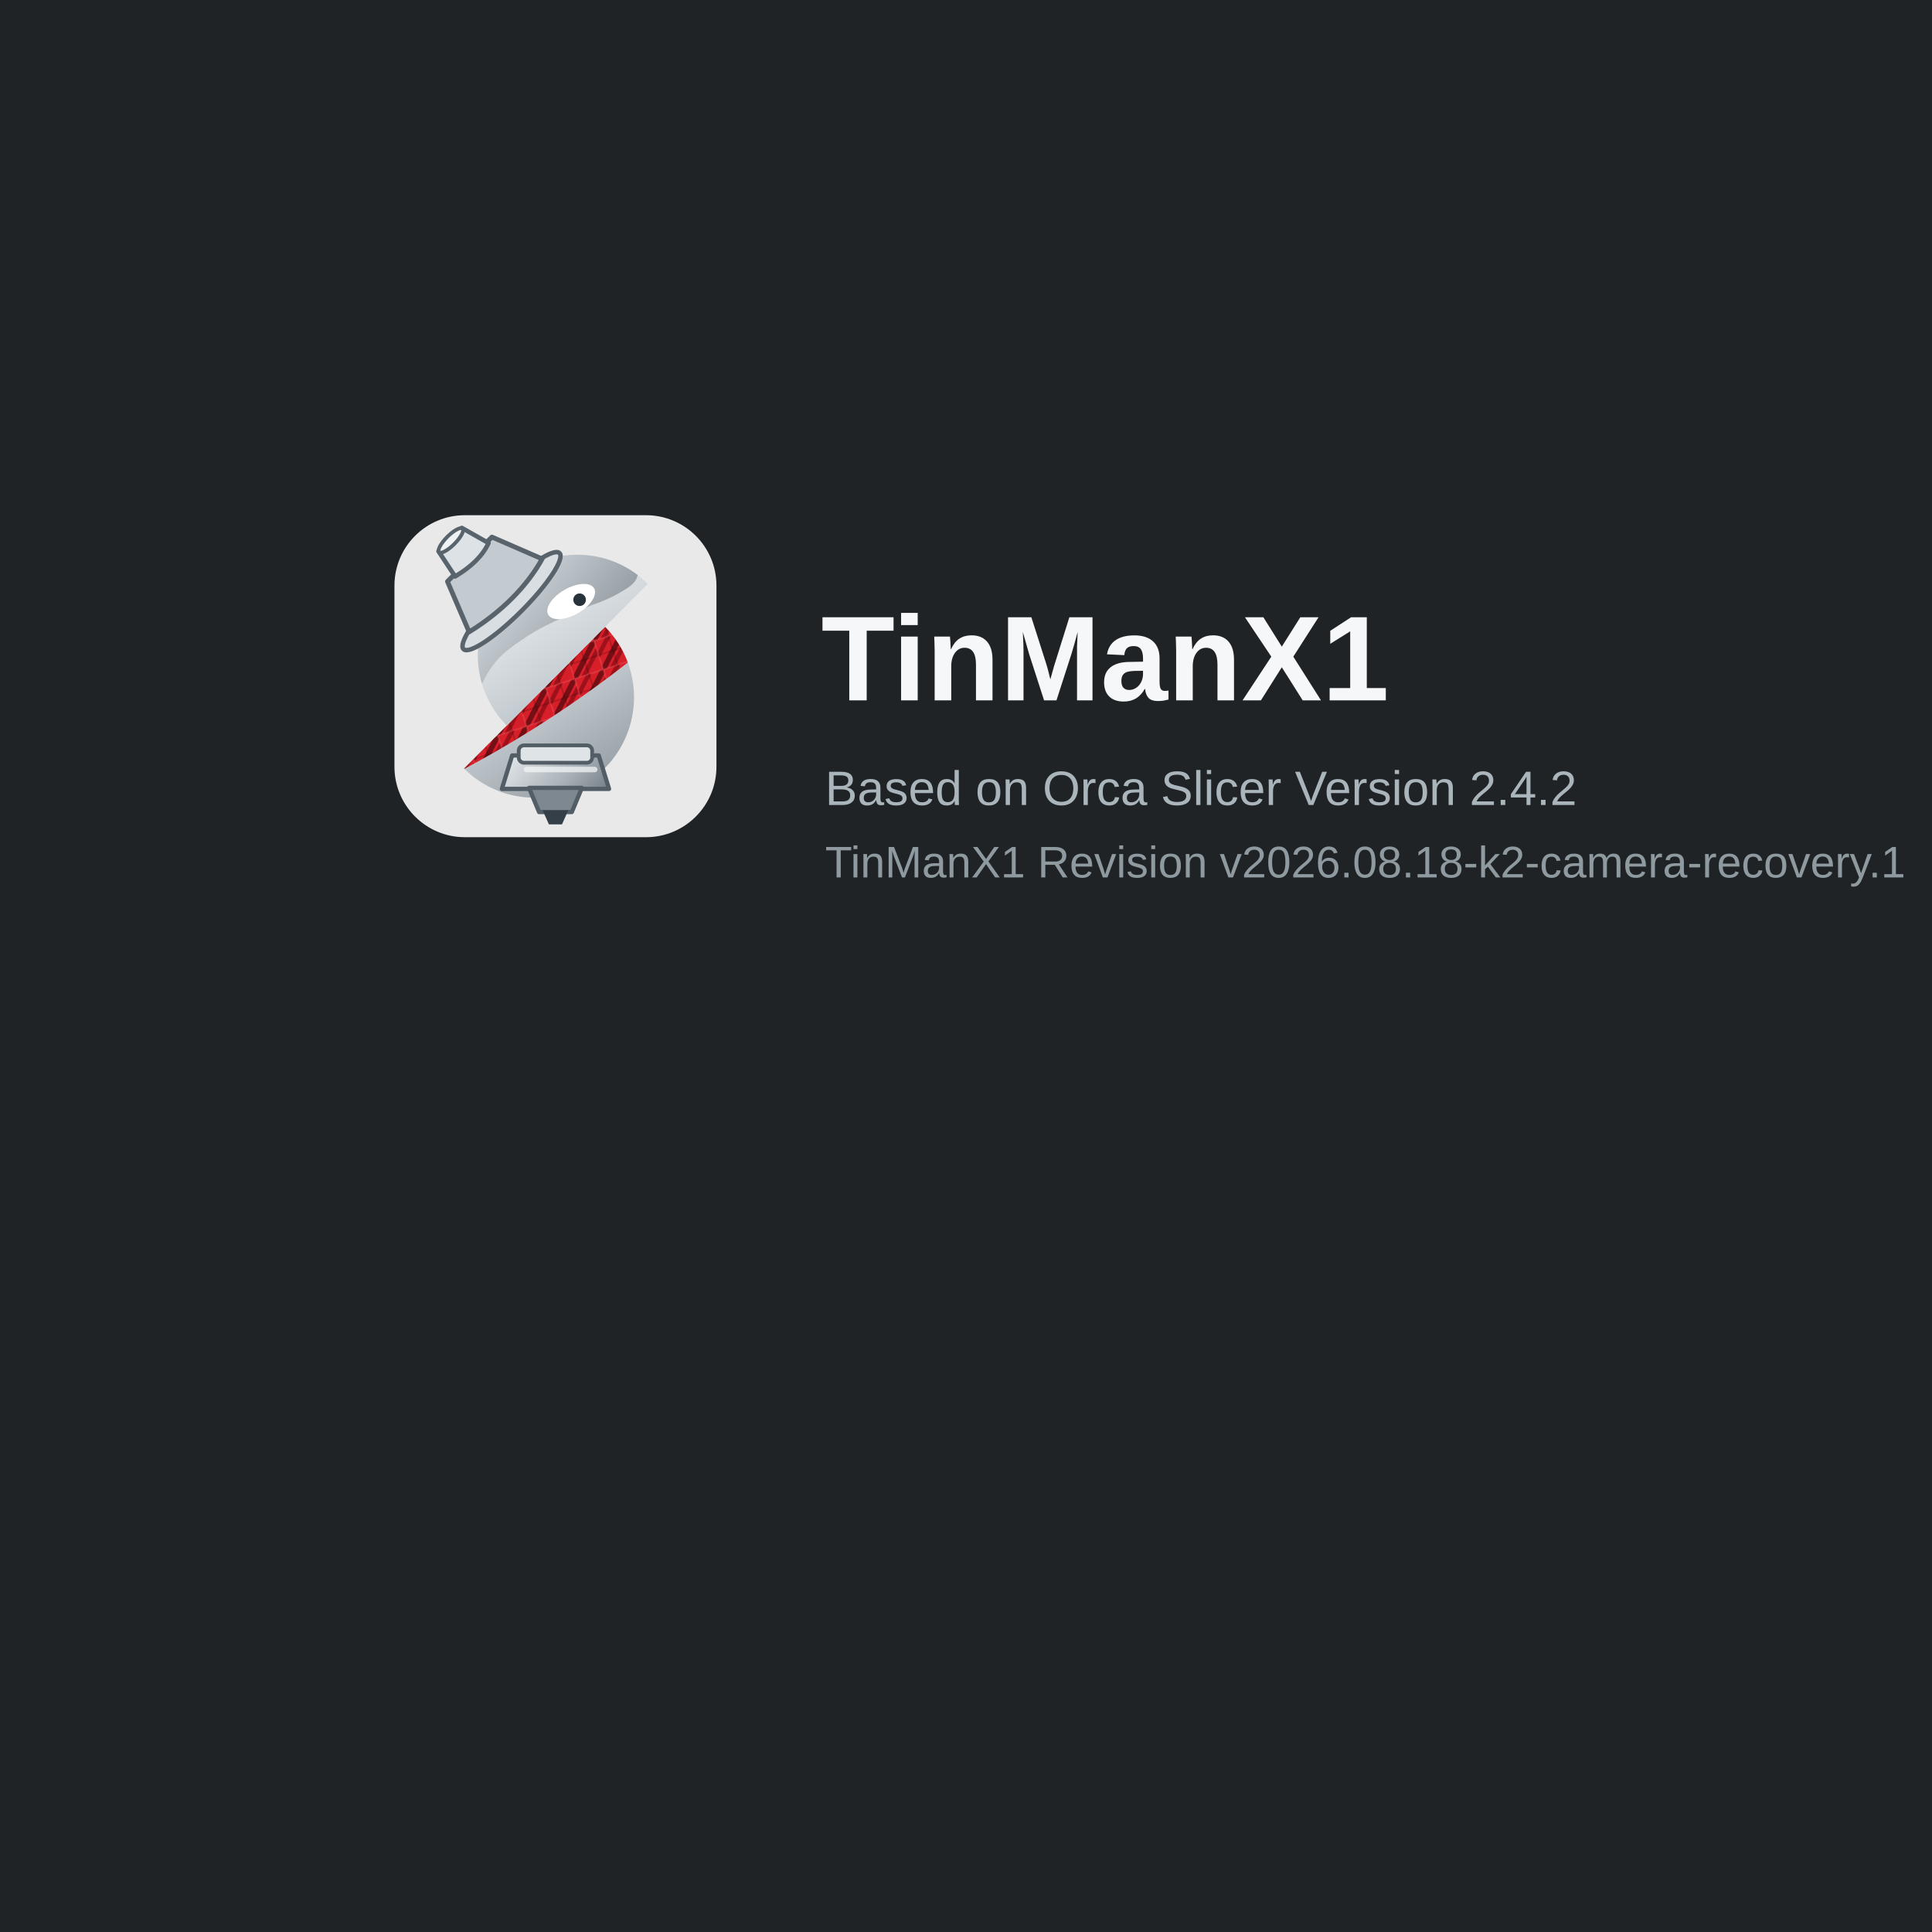
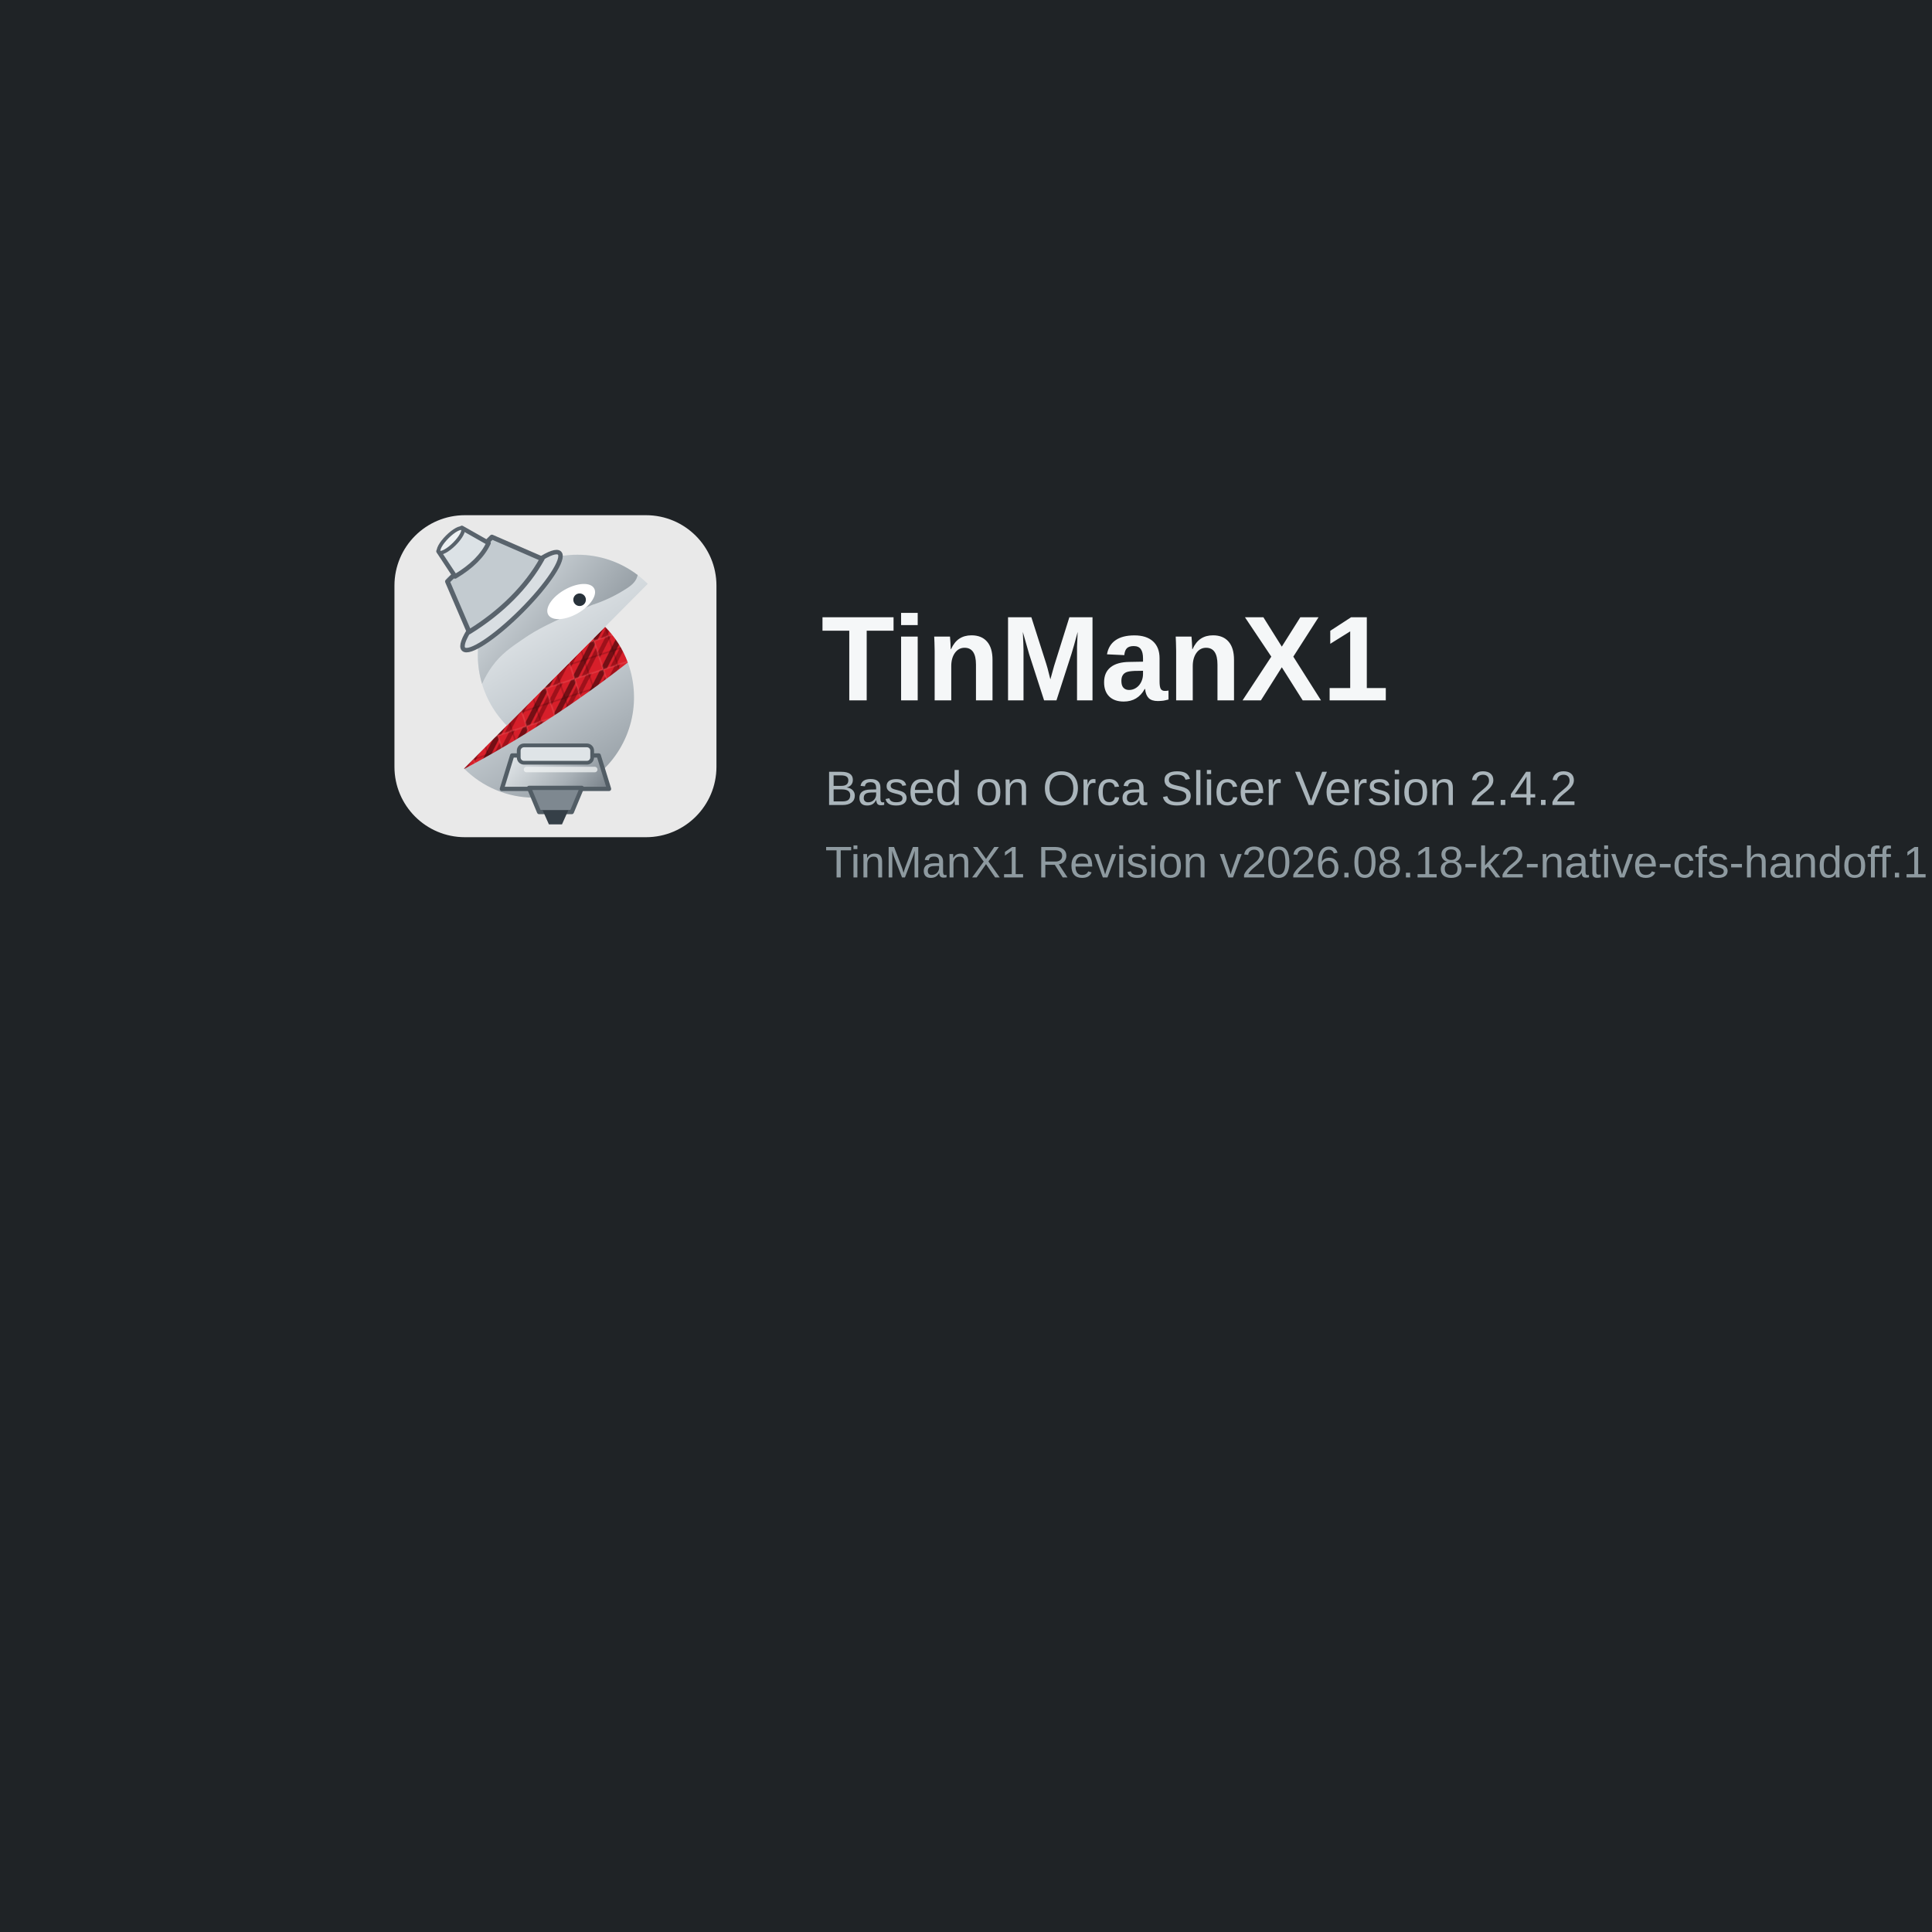
<svg xmlns="http://www.w3.org/2000/svg" width="480" height="480" viewBox="0 0 480 480">
  <defs>
    <linearGradient id="tmxSilver" x1="18" y1="8" x2="47" y2="55" gradientUnits="userSpaceOnUse">
      <stop offset="0" stop-color="#f7f9fa" />
      <stop offset=".52" stop-color="#c7ced3" />
      <stop offset="1" stop-color="#8d969d" />
    </linearGradient>
    <linearGradient id="tmxDarkSilver" x1="19" y1="10" x2="49" y2="35" gradientUnits="userSpaceOnUse">
      <stop offset="0" stop-color="#dce2e6" />
      <stop offset="1" stop-color="#6f7981" />
    </linearGradient>
    <linearGradient id="tmxNozzle" x1="24" y1="43" x2="43" y2="60" gradientUnits="userSpaceOnUse">
      <stop offset="0" stop-color="#eef2f4" />
      <stop offset=".55" stop-color="#a8b0b6" />
      <stop offset="1" stop-color="#59636c" />
    </linearGradient>
    <pattern id="tmxCarbonRed" width="6" height="6" patternUnits="userSpaceOnUse" patternTransform="rotate(-18)">
      <rect width="6" height="6" fill="#D71F2A" />
      <path d="M-2 1 1-2M0 6 6 0M5 8 8 5" fill="none" stroke="#250204" stroke-width="1.05" opacity=".55" />
      <path d="M-2 5 5-2M1 7 7 1" fill="none" stroke="#7c0810" stroke-width=".85" opacity=".62" />
      <path d="M0 0h6v6h-6z" fill="none" stroke="#f06a70" stroke-width=".35" opacity=".28" />
      <path d="M0 3h6M3 0v6" fill="none" stroke="#180102" stroke-width=".28" opacity=".22" />
    </pattern>
  </defs>
  <rect width="480" height="480" fill="#1f2326" />
  <g transform="translate(98 128)">
    <g transform="scale(1.25)">
      <rect width="64" height="64" rx="14" fill="#e9e9e9" />
      <path d="M13.84,50.354a19.7,19.7,0,0,0,13.883,5.79A19.944,19.944,0,0,0,41.858,22.182Z" fill="url(#tmxSilver)" />
      <path d="M41.858,22.181,13.84,50.354l.061.059A220.548,220.548,0,0,0,46.378,29.277a19.964,19.964,0,0,0-4.52-7.1" fill="url(#tmxCarbonRed)" />
      <path d="M36.381,7.856A19.943,19.943,0,0,0,22.327,41.818L50.345,13.646a19.693,19.693,0,0,0-13.964-5.79" fill="url(#tmxSilver)" />
      <path d="M36.381,7.856A19.636,19.636,0,0,0,26.04,10.782a22.742,22.742,0,0,0-5.91-.745,23.084,23.084,0,0,0-9.477,2.124.632.632,0,0,0,.129,1.191,13.52,13.52,0,0,1,8.069,5.137A20.06,20.06,0,0,0,17.41,33.534a19.873,19.873,0,0,1,2-3.488c1.819-2.5,3.743-3.8,6.585-5.723,2.093-1.416,5-3.077,13.359-6.512a28.421,28.421,0,0,0,6.12-2.821c1.4-.831,2.461-1.615,2.8-2.842.024-.086.045-.172.065-.256A19.655,19.655,0,0,0,36.381,7.856" fill="url(#tmxDarkSilver)" />
      <path d="M39.69,14.551c.727,1.285-.728,3.495-3.249,4.937s-5.154,1.569-5.88.284.727-3.495,3.248-4.937,5.154-1.569,5.881-.284" fill="#fff" />
      <circle cx="36.8" cy="16.8" r="1.25" fill="#28323a" />
      <g transform="translate(-17 1) rotate(-45 34.2 12.5) scale(1.05)">
        <ellipse cx="34.25" cy="18.4" rx="12.85" ry="2.65" fill="#d9dee2" stroke="#59636c" stroke-width=".85" />
        <path d="M28.3,7.2h11.9l3.8,9.65c-5.75,1.65-12.65,1.65-19.55,0Z" fill="#c3cbd0" stroke="#59636c" stroke-width=".9" stroke-linejoin="round" />
        <path d="M31.15,1.95h6.25l1.55,5.6c-2.45.9-5.4.9-8.95,0Z" fill="#dce2e6" stroke="#59636c" stroke-width=".85" stroke-linejoin="round" />
        <ellipse cx="34.25" cy="2.15" rx="3.15" ry=".95" fill="#eef2f4" stroke="#59636c" stroke-width=".7" />
      </g>
      <path d="M23.4,47.75h17.2l2.05,6.65H21.35Z" fill="url(#tmxNozzle)" stroke="#525d65" stroke-width=".85" stroke-linejoin="round" />
      <path d="M26.75,54.2h10.5l-2,4.8h-6.5Z" fill="#7e8890" stroke="#525d65" stroke-width=".85" stroke-linejoin="round" />
      <path d="M29.45,58.65h5.1l-1.25,2.8h-2.6Z" fill="#353f47" />
      <rect x="24.7" y="45.75" width="14.6" height="3.45" rx="1.05" fill="#dfe4e7" stroke="#525d65" stroke-width=".75" />
      <path d="M26.25,50.55h13.55" fill="none" stroke="#f4f6f7" stroke-width="1.1" stroke-linecap="round" opacity=".72" />
    </g>
    <text x="106" y="46" font-family="Arial, Helvetica, sans-serif" font-size="30" font-weight="700" fill="#f5f7f8">TinManX1</text>
    <text x="107" y="72" font-family="Arial, Helvetica, sans-serif" font-size="12" fill="#aab5bb">Based on Orca Slicer Version 2.4.2</text>
-     <text x="107" y="90" font-family="Arial, Helvetica, sans-serif" font-size="11" fill="#8e9aa0">TinManX1 Revision v2026.08.18-k2-camera-recovery.1</text>
+     <text x="107" y="90" font-family="Arial, Helvetica, sans-serif" font-size="11" fill="#8e9aa0">TinManX1 Revision v2026.08.18-k2-native-cfs-handoff.1</text>
  </g>
</svg>
